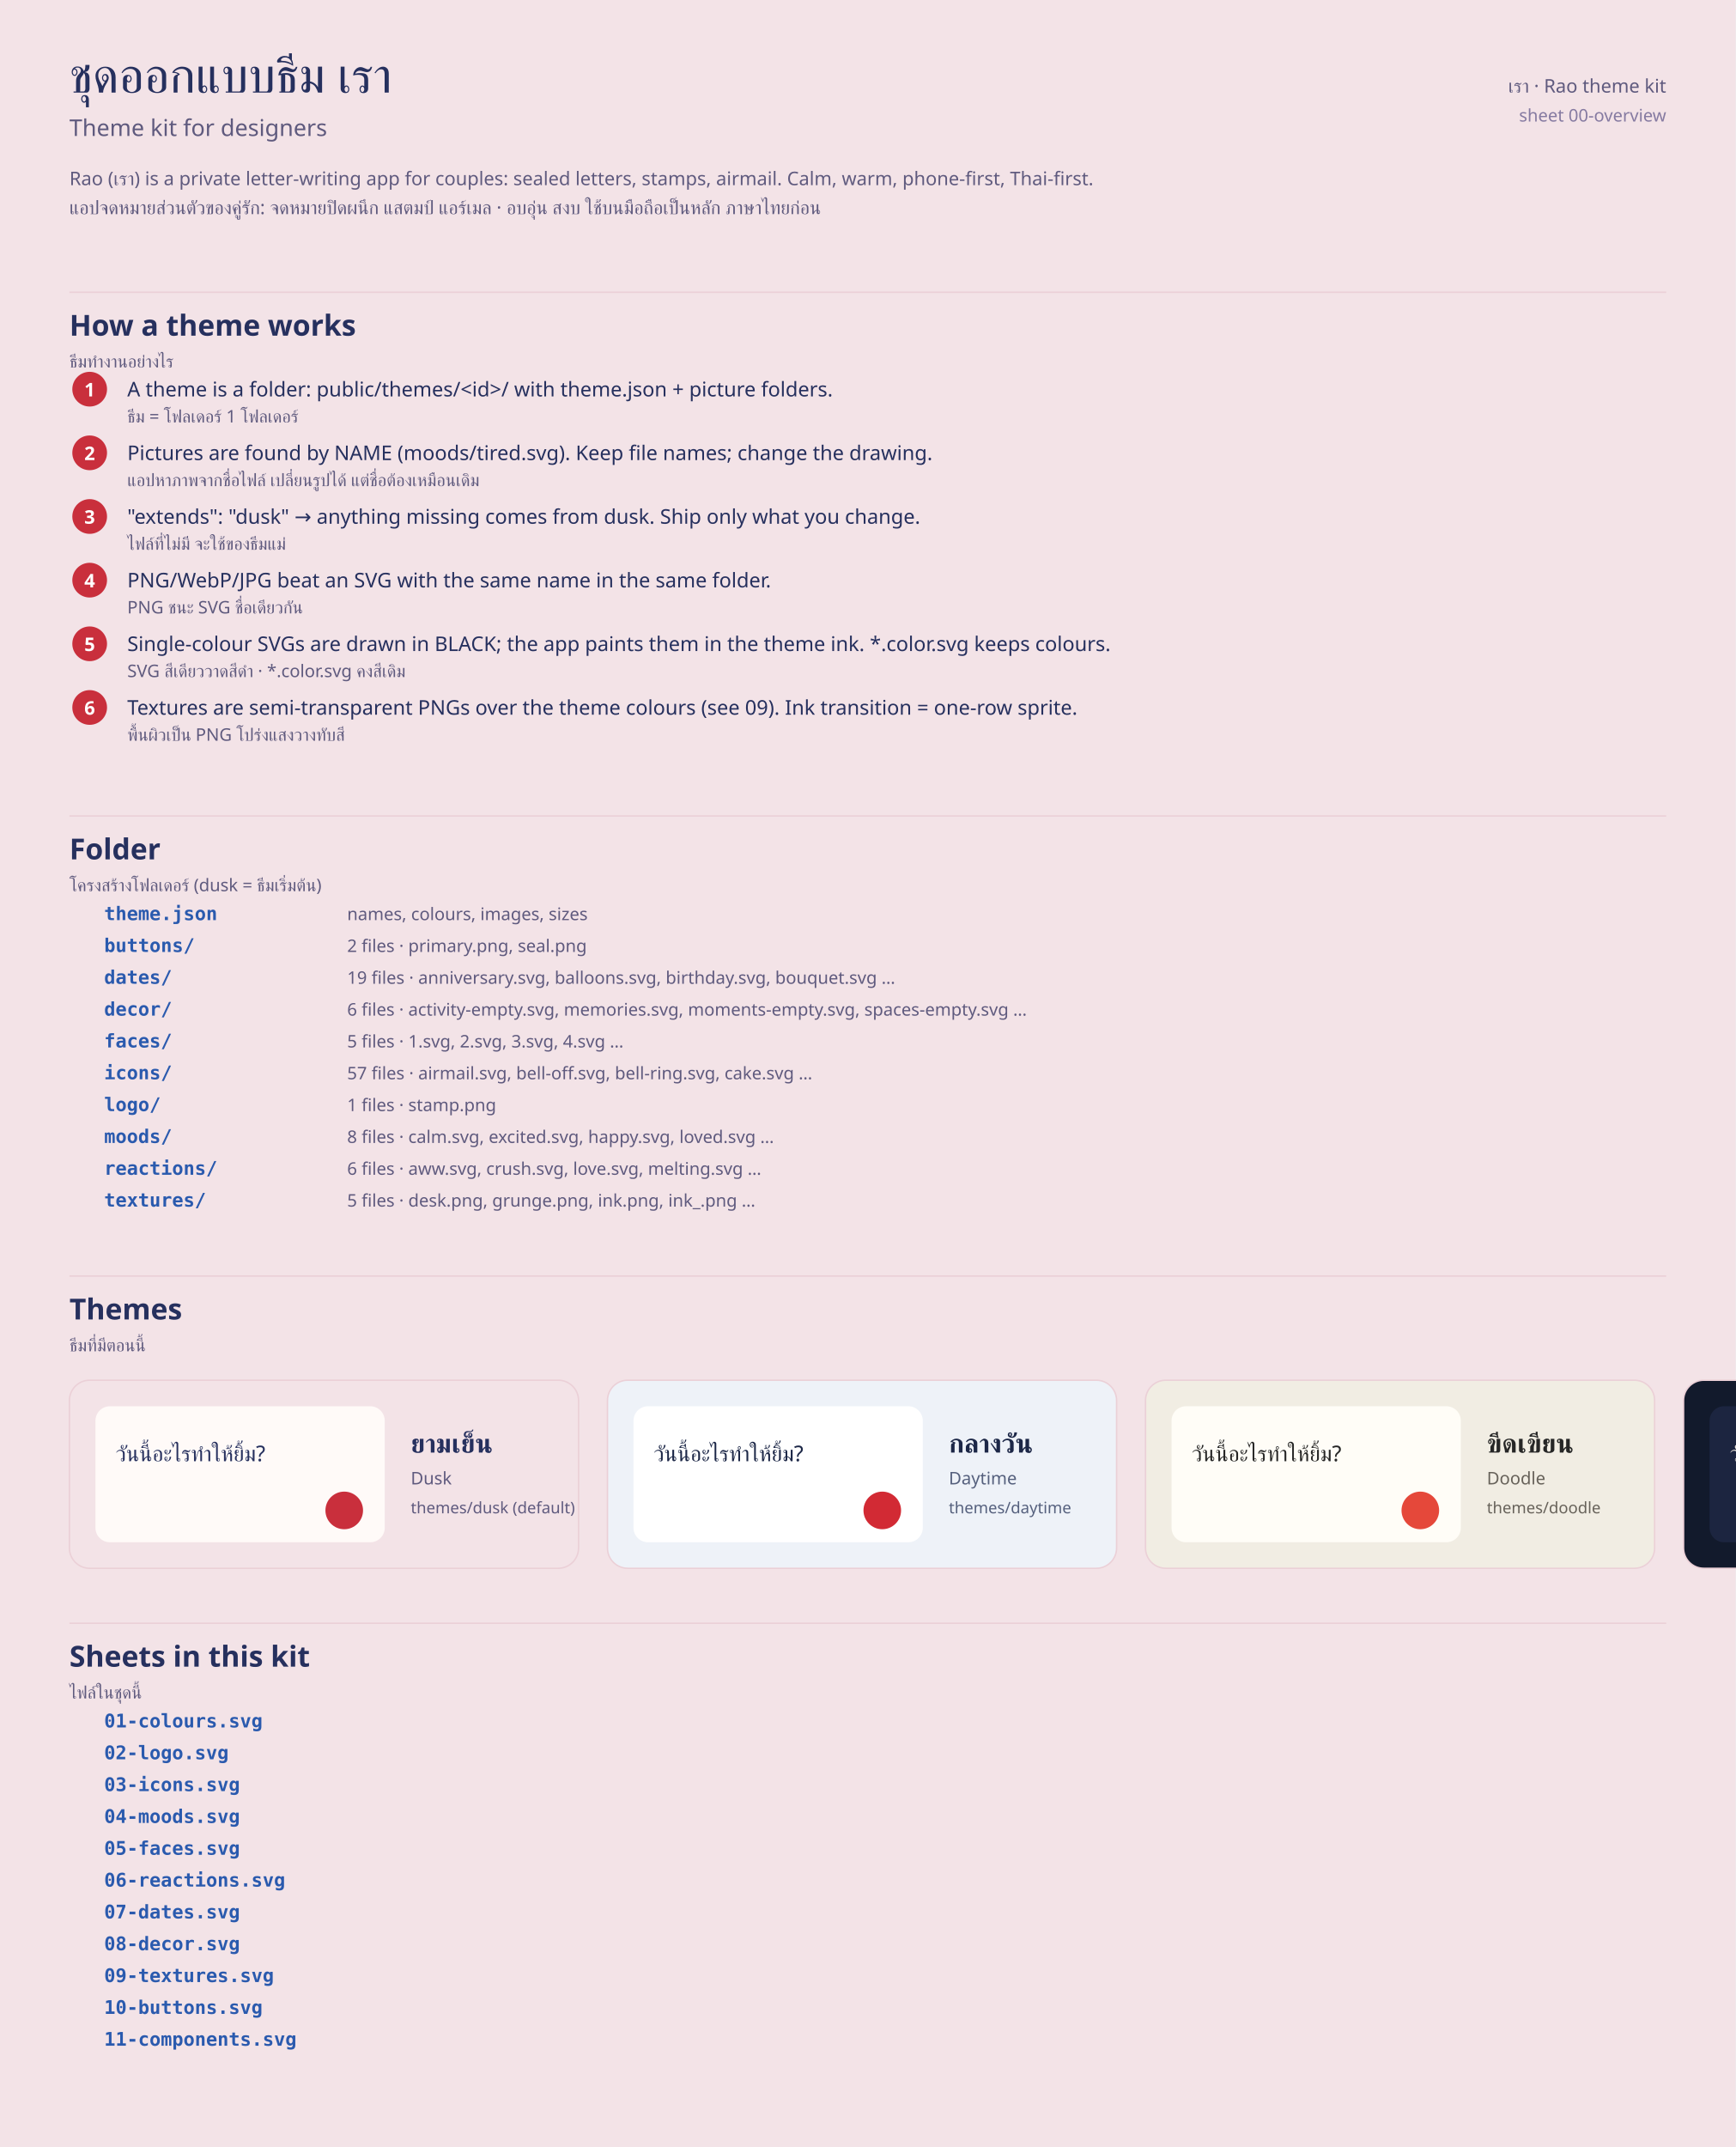
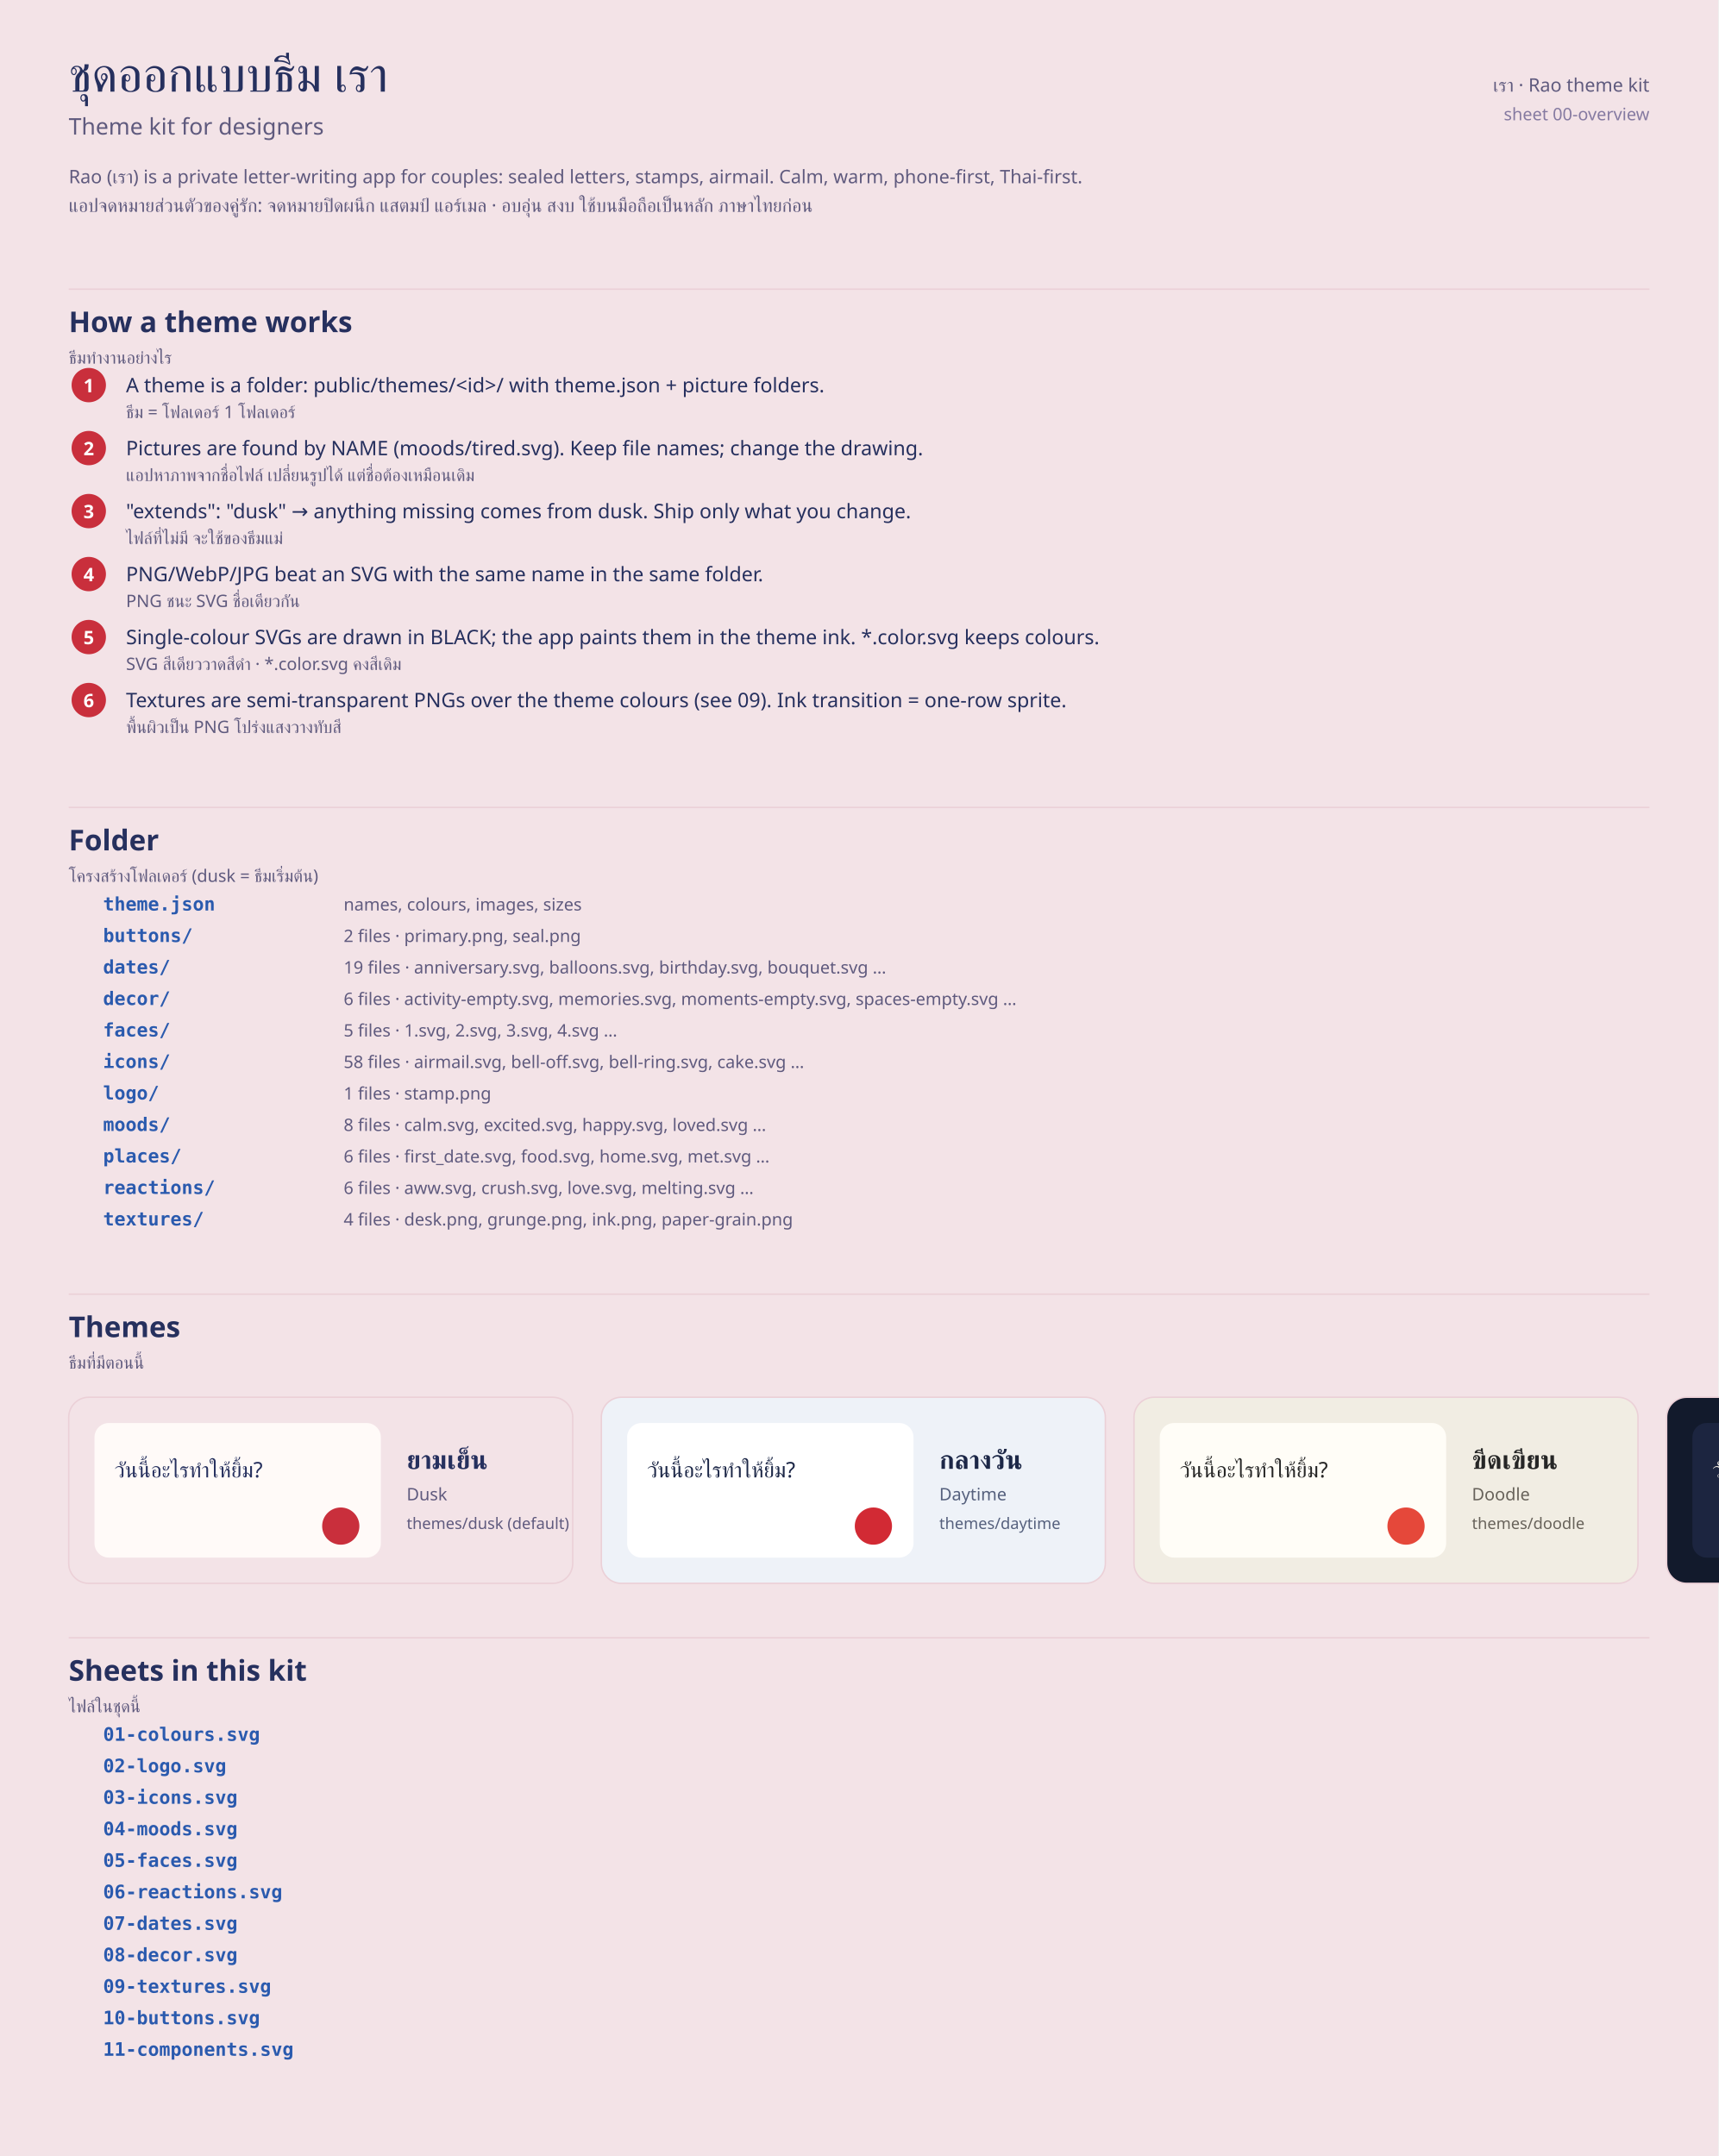
- <svg xmlns="http://www.w3.org/2000/svg" width="1200" height="1484" viewBox="0 0 1200 1484">
+ <svg xmlns="http://www.w3.org/2000/svg" width="1200" height="1506" viewBox="0 0 1200 1506">
  <defs />
-   <rect width="1200" height="1484" fill="#f3e3e7" />
+   <rect width="1200" height="1506" fill="#f3e3e7" />
  <text x="48" y="64" font-family="Itim, Anuphan, sans-serif" font-size="34" font-weight="400" fill="#26305e" text-anchor="start">ชุดออกแบบธีม เรา</text>
  <text x="48" y="94" font-family="IBM Plex Sans Thai, Anuphan, system-ui, sans-serif" font-size="16" font-weight="400" fill="#5f5a7e" text-anchor="start">Theme kit for designers</text>
  <text x="1152" y="64" font-family="IBM Plex Sans Thai, Anuphan, system-ui, sans-serif" font-size="13" font-weight="400" fill="#5f5a7e" text-anchor="end">เรา · Rao theme kit</text>
  <text x="1152" y="84" font-family="IBM Plex Sans Thai, Anuphan, system-ui, sans-serif" font-size="12" font-weight="400" fill="#857aa1" text-anchor="end">sheet 00-overview</text>
  <text x="48" y="128" font-family="IBM Plex Sans Thai, Anuphan, system-ui, sans-serif" font-size="13" font-weight="400" fill="#5f5a7e" text-anchor="start">Rao (เรา) is a private letter-writing app for couples: sealed letters, stamps, airmail. Calm, warm, phone-first, Thai-first.</text>
  <text x="48" y="148" font-family="IBM Plex Sans Thai, Anuphan, system-ui, sans-serif" font-size="13" font-weight="400" fill="#5f5a7e" text-anchor="start">แอปจดหมายส่วนตัวของคู่รัก: จดหมายปิดผนึก แสตมป์ แอร์เมล · อบอุ่น สงบ ใช้บนมือถือเป็นหลัก ภาษาไทยก่อน</text>
  <line x1="48" y1="202" x2="1152" y2="202" stroke="#ebd0d7" />
  <text x="48" y="232" font-family="IBM Plex Sans Thai, Anuphan, system-ui, sans-serif" font-size="20" font-weight="600" fill="#26305e" text-anchor="start">How a theme works</text>
  <text x="48" y="254" font-family="IBM Plex Sans Thai, Anuphan, system-ui, sans-serif" font-size="12" font-weight="400" fill="#5f5a7e" text-anchor="start">ธีมทำงานอย่างไร</text>
  <circle cx="62" cy="269" r="12" fill="#c92f3c" />
  <text x="62" y="274" font-family="IBM Plex Sans Thai, Anuphan, system-ui, sans-serif" font-size="13" font-weight="700" fill="#ffffff" text-anchor="middle">1</text>
  <text x="88" y="274" font-family="IBM Plex Sans Thai, Anuphan, system-ui, sans-serif" font-size="14" font-weight="400" fill="#26305e" text-anchor="start">A theme is a folder: public/themes/&lt;id&gt;/ with theme.json + picture folders.</text>
  <text x="88" y="292" font-family="IBM Plex Sans Thai, Anuphan, system-ui, sans-serif" font-size="12" font-weight="400" fill="#5f5a7e" text-anchor="start">ธีม = โฟลเดอร์ 1 โฟลเดอร์</text>
  <circle cx="62" cy="313" r="12" fill="#c92f3c" />
  <text x="62" y="318" font-family="IBM Plex Sans Thai, Anuphan, system-ui, sans-serif" font-size="13" font-weight="700" fill="#ffffff" text-anchor="middle">2</text>
  <text x="88" y="318" font-family="IBM Plex Sans Thai, Anuphan, system-ui, sans-serif" font-size="14" font-weight="400" fill="#26305e" text-anchor="start">Pictures are found by NAME (moods/tired.svg). Keep file names; change the drawing.</text>
  <text x="88" y="336" font-family="IBM Plex Sans Thai, Anuphan, system-ui, sans-serif" font-size="12" font-weight="400" fill="#5f5a7e" text-anchor="start">แอปหาภาพจากชื่อไฟล์ เปลี่ยนรูปได้ แต่ชื่อต้องเหมือนเดิม</text>
  <circle cx="62" cy="357" r="12" fill="#c92f3c" />
  <text x="62" y="362" font-family="IBM Plex Sans Thai, Anuphan, system-ui, sans-serif" font-size="13" font-weight="700" fill="#ffffff" text-anchor="middle">3</text>
  <text x="88" y="362" font-family="IBM Plex Sans Thai, Anuphan, system-ui, sans-serif" font-size="14" font-weight="400" fill="#26305e" text-anchor="start">"extends": "dusk" → anything missing comes from dusk. Ship only what you change.</text>
  <text x="88" y="380" font-family="IBM Plex Sans Thai, Anuphan, system-ui, sans-serif" font-size="12" font-weight="400" fill="#5f5a7e" text-anchor="start">ไฟล์ที่ไม่มี จะใช้ของธีมแม่</text>
  <circle cx="62" cy="401" r="12" fill="#c92f3c" />
  <text x="62" y="406" font-family="IBM Plex Sans Thai, Anuphan, system-ui, sans-serif" font-size="13" font-weight="700" fill="#ffffff" text-anchor="middle">4</text>
  <text x="88" y="406" font-family="IBM Plex Sans Thai, Anuphan, system-ui, sans-serif" font-size="14" font-weight="400" fill="#26305e" text-anchor="start">PNG/WebP/JPG beat an SVG with the same name in the same folder.</text>
  <text x="88" y="424" font-family="IBM Plex Sans Thai, Anuphan, system-ui, sans-serif" font-size="12" font-weight="400" fill="#5f5a7e" text-anchor="start">PNG ชนะ SVG ชื่อเดียวกัน</text>
  <circle cx="62" cy="445" r="12" fill="#c92f3c" />
  <text x="62" y="450" font-family="IBM Plex Sans Thai, Anuphan, system-ui, sans-serif" font-size="13" font-weight="700" fill="#ffffff" text-anchor="middle">5</text>
  <text x="88" y="450" font-family="IBM Plex Sans Thai, Anuphan, system-ui, sans-serif" font-size="14" font-weight="400" fill="#26305e" text-anchor="start">Single-colour SVGs are drawn in BLACK; the app paints them in the theme ink. *.color.svg keeps colours.</text>
  <text x="88" y="468" font-family="IBM Plex Sans Thai, Anuphan, system-ui, sans-serif" font-size="12" font-weight="400" fill="#5f5a7e" text-anchor="start">SVG สีเดียววาดสีดำ · *.color.svg คงสีเดิม</text>
  <circle cx="62" cy="489" r="12" fill="#c92f3c" />
  <text x="62" y="494" font-family="IBM Plex Sans Thai, Anuphan, system-ui, sans-serif" font-size="13" font-weight="700" fill="#ffffff" text-anchor="middle">6</text>
  <text x="88" y="494" font-family="IBM Plex Sans Thai, Anuphan, system-ui, sans-serif" font-size="14" font-weight="400" fill="#26305e" text-anchor="start">Textures are semi-transparent PNGs over the theme colours (see 09). Ink transition = one-row sprite.</text>
  <text x="88" y="512" font-family="IBM Plex Sans Thai, Anuphan, system-ui, sans-serif" font-size="12" font-weight="400" fill="#5f5a7e" text-anchor="start">พื้นผิวเป็น PNG โปร่งแสงวางทับสี</text>
  <line x1="48" y1="564" x2="1152" y2="564" stroke="#ebd0d7" />
  <text x="48" y="594" font-family="IBM Plex Sans Thai, Anuphan, system-ui, sans-serif" font-size="20" font-weight="600" fill="#26305e" text-anchor="start">Folder</text>
  <text x="48" y="616" font-family="IBM Plex Sans Thai, Anuphan, system-ui, sans-serif" font-size="12" font-weight="400" fill="#5f5a7e" text-anchor="start">โครงสร้างโฟลเดอร์ (dusk = ธีมเริ่มต้น)</text>
  <text x="72" y="636" font-family="ui-monospace, Menlo, monospace" font-size="13" font-weight="600" fill="#2a5aae" text-anchor="start">theme.json</text>
  <text x="240" y="636" font-family="IBM Plex Sans Thai, Anuphan, system-ui, sans-serif" font-size="12" font-weight="400" fill="#5f5a7e" text-anchor="start">names, colours, images, sizes</text>
  <text x="72" y="658" font-family="ui-monospace, Menlo, monospace" font-size="13" font-weight="600" fill="#2a5aae" text-anchor="start">buttons/</text>
  <text x="240" y="658" font-family="IBM Plex Sans Thai, Anuphan, system-ui, sans-serif" font-size="12" font-weight="400" fill="#5f5a7e" text-anchor="start">2 files · primary.png, seal.png</text>
  <text x="72" y="680" font-family="ui-monospace, Menlo, monospace" font-size="13" font-weight="600" fill="#2a5aae" text-anchor="start">dates/</text>
  <text x="240" y="680" font-family="IBM Plex Sans Thai, Anuphan, system-ui, sans-serif" font-size="12" font-weight="400" fill="#5f5a7e" text-anchor="start">19 files · anniversary.svg, balloons.svg, birthday.svg, bouquet.svg …</text>
  <text x="72" y="702" font-family="ui-monospace, Menlo, monospace" font-size="13" font-weight="600" fill="#2a5aae" text-anchor="start">decor/</text>
  <text x="240" y="702" font-family="IBM Plex Sans Thai, Anuphan, system-ui, sans-serif" font-size="12" font-weight="400" fill="#5f5a7e" text-anchor="start">6 files · activity-empty.svg, memories.svg, moments-empty.svg, spaces-empty.svg …</text>
  <text x="72" y="724" font-family="ui-monospace, Menlo, monospace" font-size="13" font-weight="600" fill="#2a5aae" text-anchor="start">faces/</text>
  <text x="240" y="724" font-family="IBM Plex Sans Thai, Anuphan, system-ui, sans-serif" font-size="12" font-weight="400" fill="#5f5a7e" text-anchor="start">5 files · 1.svg, 2.svg, 3.svg, 4.svg …</text>
  <text x="72" y="746" font-family="ui-monospace, Menlo, monospace" font-size="13" font-weight="600" fill="#2a5aae" text-anchor="start">icons/</text>
-   <text x="240" y="746" font-family="IBM Plex Sans Thai, Anuphan, system-ui, sans-serif" font-size="12" font-weight="400" fill="#5f5a7e" text-anchor="start">57 files · airmail.svg, bell-off.svg, bell-ring.svg, cake.svg …</text>
+   <text x="240" y="746" font-family="IBM Plex Sans Thai, Anuphan, system-ui, sans-serif" font-size="12" font-weight="400" fill="#5f5a7e" text-anchor="start">58 files · airmail.svg, bell-off.svg, bell-ring.svg, cake.svg …</text>
  <text x="72" y="768" font-family="ui-monospace, Menlo, monospace" font-size="13" font-weight="600" fill="#2a5aae" text-anchor="start">logo/</text>
  <text x="240" y="768" font-family="IBM Plex Sans Thai, Anuphan, system-ui, sans-serif" font-size="12" font-weight="400" fill="#5f5a7e" text-anchor="start">1 files · stamp.png</text>
  <text x="72" y="790" font-family="ui-monospace, Menlo, monospace" font-size="13" font-weight="600" fill="#2a5aae" text-anchor="start">moods/</text>
  <text x="240" y="790" font-family="IBM Plex Sans Thai, Anuphan, system-ui, sans-serif" font-size="12" font-weight="400" fill="#5f5a7e" text-anchor="start">8 files · calm.svg, excited.svg, happy.svg, loved.svg …</text>
-   <text x="72" y="812" font-family="ui-monospace, Menlo, monospace" font-size="13" font-weight="600" fill="#2a5aae" text-anchor="start">reactions/</text>
-   <text x="240" y="812" font-family="IBM Plex Sans Thai, Anuphan, system-ui, sans-serif" font-size="12" font-weight="400" fill="#5f5a7e" text-anchor="start">6 files · aww.svg, crush.svg, love.svg, melting.svg …</text>
-   <text x="72" y="834" font-family="ui-monospace, Menlo, monospace" font-size="13" font-weight="600" fill="#2a5aae" text-anchor="start">textures/</text>
-   <text x="240" y="834" font-family="IBM Plex Sans Thai, Anuphan, system-ui, sans-serif" font-size="12" font-weight="400" fill="#5f5a7e" text-anchor="start">5 files · desk.png, grunge.png, ink.png, ink_.png …</text>
-   <line x1="48" y1="882" x2="1152" y2="882" stroke="#ebd0d7" />
-   <text x="48" y="912" font-family="IBM Plex Sans Thai, Anuphan, system-ui, sans-serif" font-size="20" font-weight="600" fill="#26305e" text-anchor="start">Themes</text>
-   <text x="48" y="934" font-family="IBM Plex Sans Thai, Anuphan, system-ui, sans-serif" font-size="12" font-weight="400" fill="#5f5a7e" text-anchor="start">ธีมที่มีตอนนี้</text>
-   <rect x="48" y="954" width="352" height="130" rx="14" fill="#f3e3e7" stroke="#ebd0d7" />
-   <rect x="66" y="972" width="200" height="94" rx="10" fill="#fffaf8" />
-   <text x="80" y="1010" font-family="Itim, Anuphan, sans-serif" font-size="15" font-weight="400" fill="#26305e" text-anchor="start">วันนี้อะไรทำให้ยิ้ม?</text>
-   <circle cx="238" cy="1044" r="13" fill="#c92f3c" />
-   <text x="284" y="1004" font-family="IBM Plex Sans Thai, Anuphan, system-ui, sans-serif" font-size="18" font-weight="600" fill="#26305e" text-anchor="start">ยามเย็น</text>
-   <text x="284" y="1026" font-family="IBM Plex Sans Thai, Anuphan, system-ui, sans-serif" font-size="12" font-weight="400" fill="#5f5a7e" text-anchor="start">Dusk</text>
-   <text x="284" y="1046" font-family="IBM Plex Sans Thai, Anuphan, system-ui, sans-serif" font-size="11" font-weight="400" fill="#5f5a7e" text-anchor="start">themes/dusk (default)</text>
-   <rect x="420" y="954" width="352" height="130" rx="14" fill="#eef2f8" stroke="#ebd0d7" />
-   <rect x="438" y="972" width="200" height="94" rx="10" fill="#ffffff" />
-   <text x="452" y="1010" font-family="Itim, Anuphan, sans-serif" font-size="15" font-weight="400" fill="#1c2747" text-anchor="start">วันนี้อะไรทำให้ยิ้ม?</text>
-   <circle cx="610" cy="1044" r="13" fill="#d22a34" />
-   <text x="656" y="1004" font-family="IBM Plex Sans Thai, Anuphan, system-ui, sans-serif" font-size="18" font-weight="600" fill="#1c2747" text-anchor="start">กลางวัน</text>
-   <text x="656" y="1026" font-family="IBM Plex Sans Thai, Anuphan, system-ui, sans-serif" font-size="12" font-weight="400" fill="#55607d" text-anchor="start">Daytime</text>
-   <text x="656" y="1046" font-family="IBM Plex Sans Thai, Anuphan, system-ui, sans-serif" font-size="11" font-weight="400" fill="#55607d" text-anchor="start">themes/daytime</text>
-   <rect x="792" y="954" width="352" height="130" rx="14" fill="#f1ede3" stroke="#ebd0d7" />
-   <rect x="810" y="972" width="200" height="94" rx="10" fill="#fffdf7" />
-   <text x="824" y="1010" font-family="Itim, Anuphan, sans-serif" font-size="15" font-weight="400" fill="#262626" text-anchor="start">วันนี้อะไรทำให้ยิ้ม?</text>
-   <circle cx="982" cy="1044" r="13" fill="#e5483a" />
-   <text x="1028" y="1004" font-family="IBM Plex Sans Thai, Anuphan, system-ui, sans-serif" font-size="18" font-weight="600" fill="#262626" text-anchor="start">ขีดเขียน</text>
-   <text x="1028" y="1026" font-family="IBM Plex Sans Thai, Anuphan, system-ui, sans-serif" font-size="12" font-weight="400" fill="#67625a" text-anchor="start">Doodle</text>
-   <text x="1028" y="1046" font-family="IBM Plex Sans Thai, Anuphan, system-ui, sans-serif" font-size="11" font-weight="400" fill="#67625a" text-anchor="start">themes/doodle</text>
-   <rect x="1164" y="954" width="352" height="130" rx="14" fill="#121a2c" stroke="#ebd0d7" />
-   <rect x="1182" y="972" width="200" height="94" rx="10" fill="#1c2540" />
-   <text x="1196" y="1010" font-family="Itim, Anuphan, sans-serif" font-size="15" font-weight="400" fill="#f1eadf" text-anchor="start">วันนี้อะไรทำให้ยิ้ม?</text>
-   <circle cx="1354" cy="1044" r="13" fill="#ff6b70" />
-   <text x="1400" y="1004" font-family="IBM Plex Sans Thai, Anuphan, system-ui, sans-serif" font-size="18" font-weight="600" fill="#f1eadf" text-anchor="start">กลางคืน</text>
-   <text x="1400" y="1026" font-family="IBM Plex Sans Thai, Anuphan, system-ui, sans-serif" font-size="12" font-weight="400" fill="#aab1c9" text-anchor="start">Night</text>
-   <text x="1400" y="1046" font-family="IBM Plex Sans Thai, Anuphan, system-ui, sans-serif" font-size="11" font-weight="400" fill="#aab1c9" text-anchor="start">themes/night</text>
-   <line x1="48" y1="1122" x2="1152" y2="1122" stroke="#ebd0d7" />
-   <text x="48" y="1152" font-family="IBM Plex Sans Thai, Anuphan, system-ui, sans-serif" font-size="20" font-weight="600" fill="#26305e" text-anchor="start">Sheets in this kit</text>
-   <text x="48" y="1174" font-family="IBM Plex Sans Thai, Anuphan, system-ui, sans-serif" font-size="12" font-weight="400" fill="#5f5a7e" text-anchor="start">ไฟล์ในชุดนี้</text>
-   <text x="72" y="1194" font-family="ui-monospace, Menlo, monospace" font-size="13" font-weight="600" fill="#2a5aae" text-anchor="start">01-colours.svg</text>
-   <text x="72" y="1216" font-family="ui-monospace, Menlo, monospace" font-size="13" font-weight="600" fill="#2a5aae" text-anchor="start">02-logo.svg</text>
-   <text x="72" y="1238" font-family="ui-monospace, Menlo, monospace" font-size="13" font-weight="600" fill="#2a5aae" text-anchor="start">03-icons.svg</text>
-   <text x="72" y="1260" font-family="ui-monospace, Menlo, monospace" font-size="13" font-weight="600" fill="#2a5aae" text-anchor="start">04-moods.svg</text>
-   <text x="72" y="1282" font-family="ui-monospace, Menlo, monospace" font-size="13" font-weight="600" fill="#2a5aae" text-anchor="start">05-faces.svg</text>
-   <text x="72" y="1304" font-family="ui-monospace, Menlo, monospace" font-size="13" font-weight="600" fill="#2a5aae" text-anchor="start">06-reactions.svg</text>
-   <text x="72" y="1326" font-family="ui-monospace, Menlo, monospace" font-size="13" font-weight="600" fill="#2a5aae" text-anchor="start">07-dates.svg</text>
-   <text x="72" y="1348" font-family="ui-monospace, Menlo, monospace" font-size="13" font-weight="600" fill="#2a5aae" text-anchor="start">08-decor.svg</text>
-   <text x="72" y="1370" font-family="ui-monospace, Menlo, monospace" font-size="13" font-weight="600" fill="#2a5aae" text-anchor="start">09-textures.svg</text>
-   <text x="72" y="1392" font-family="ui-monospace, Menlo, monospace" font-size="13" font-weight="600" fill="#2a5aae" text-anchor="start">10-buttons.svg</text>
-   <text x="72" y="1414" font-family="ui-monospace, Menlo, monospace" font-size="13" font-weight="600" fill="#2a5aae" text-anchor="start">11-components.svg</text>
+   <text x="72" y="812" font-family="ui-monospace, Menlo, monospace" font-size="13" font-weight="600" fill="#2a5aae" text-anchor="start">places/</text>
+   <text x="240" y="812" font-family="IBM Plex Sans Thai, Anuphan, system-ui, sans-serif" font-size="12" font-weight="400" fill="#5f5a7e" text-anchor="start">6 files · first_date.svg, food.svg, home.svg, met.svg …</text>
+   <text x="72" y="834" font-family="ui-monospace, Menlo, monospace" font-size="13" font-weight="600" fill="#2a5aae" text-anchor="start">reactions/</text>
+   <text x="240" y="834" font-family="IBM Plex Sans Thai, Anuphan, system-ui, sans-serif" font-size="12" font-weight="400" fill="#5f5a7e" text-anchor="start">6 files · aww.svg, crush.svg, love.svg, melting.svg …</text>
+   <text x="72" y="856" font-family="ui-monospace, Menlo, monospace" font-size="13" font-weight="600" fill="#2a5aae" text-anchor="start">textures/</text>
+   <text x="240" y="856" font-family="IBM Plex Sans Thai, Anuphan, system-ui, sans-serif" font-size="12" font-weight="400" fill="#5f5a7e" text-anchor="start">4 files · desk.png, grunge.png, ink.png, paper-grain.png</text>
+   <line x1="48" y1="904" x2="1152" y2="904" stroke="#ebd0d7" />
+   <text x="48" y="934" font-family="IBM Plex Sans Thai, Anuphan, system-ui, sans-serif" font-size="20" font-weight="600" fill="#26305e" text-anchor="start">Themes</text>
+   <text x="48" y="956" font-family="IBM Plex Sans Thai, Anuphan, system-ui, sans-serif" font-size="12" font-weight="400" fill="#5f5a7e" text-anchor="start">ธีมที่มีตอนนี้</text>
+   <rect x="48" y="976" width="352" height="130" rx="14" fill="#f3e3e7" stroke="#ebd0d7" />
+   <rect x="66" y="994" width="200" height="94" rx="10" fill="#fffaf8" />
+   <text x="80" y="1032" font-family="Itim, Anuphan, sans-serif" font-size="15" font-weight="400" fill="#26305e" text-anchor="start">วันนี้อะไรทำให้ยิ้ม?</text>
+   <circle cx="238" cy="1066" r="13" fill="#c92f3c" />
+   <text x="284" y="1026" font-family="IBM Plex Sans Thai, Anuphan, system-ui, sans-serif" font-size="18" font-weight="600" fill="#26305e" text-anchor="start">ยามเย็น</text>
+   <text x="284" y="1048" font-family="IBM Plex Sans Thai, Anuphan, system-ui, sans-serif" font-size="12" font-weight="400" fill="#5f5a7e" text-anchor="start">Dusk</text>
+   <text x="284" y="1068" font-family="IBM Plex Sans Thai, Anuphan, system-ui, sans-serif" font-size="11" font-weight="400" fill="#5f5a7e" text-anchor="start">themes/dusk (default)</text>
+   <rect x="420" y="976" width="352" height="130" rx="14" fill="#eef2f8" stroke="#ebd0d7" />
+   <rect x="438" y="994" width="200" height="94" rx="10" fill="#ffffff" />
+   <text x="452" y="1032" font-family="Itim, Anuphan, sans-serif" font-size="15" font-weight="400" fill="#1c2747" text-anchor="start">วันนี้อะไรทำให้ยิ้ม?</text>
+   <circle cx="610" cy="1066" r="13" fill="#d22a34" />
+   <text x="656" y="1026" font-family="IBM Plex Sans Thai, Anuphan, system-ui, sans-serif" font-size="18" font-weight="600" fill="#1c2747" text-anchor="start">กลางวัน</text>
+   <text x="656" y="1048" font-family="IBM Plex Sans Thai, Anuphan, system-ui, sans-serif" font-size="12" font-weight="400" fill="#55607d" text-anchor="start">Daytime</text>
+   <text x="656" y="1068" font-family="IBM Plex Sans Thai, Anuphan, system-ui, sans-serif" font-size="11" font-weight="400" fill="#55607d" text-anchor="start">themes/daytime</text>
+   <rect x="792" y="976" width="352" height="130" rx="14" fill="#f1ede3" stroke="#ebd0d7" />
+   <rect x="810" y="994" width="200" height="94" rx="10" fill="#fffdf7" />
+   <text x="824" y="1032" font-family="Itim, Anuphan, sans-serif" font-size="15" font-weight="400" fill="#262626" text-anchor="start">วันนี้อะไรทำให้ยิ้ม?</text>
+   <circle cx="982" cy="1066" r="13" fill="#e5483a" />
+   <text x="1028" y="1026" font-family="IBM Plex Sans Thai, Anuphan, system-ui, sans-serif" font-size="18" font-weight="600" fill="#262626" text-anchor="start">ขีดเขียน</text>
+   <text x="1028" y="1048" font-family="IBM Plex Sans Thai, Anuphan, system-ui, sans-serif" font-size="12" font-weight="400" fill="#67625a" text-anchor="start">Doodle</text>
+   <text x="1028" y="1068" font-family="IBM Plex Sans Thai, Anuphan, system-ui, sans-serif" font-size="11" font-weight="400" fill="#67625a" text-anchor="start">themes/doodle</text>
+   <rect x="1164" y="976" width="352" height="130" rx="14" fill="#121a2c" stroke="#ebd0d7" />
+   <rect x="1182" y="994" width="200" height="94" rx="10" fill="#1c2540" />
+   <text x="1196" y="1032" font-family="Itim, Anuphan, sans-serif" font-size="15" font-weight="400" fill="#f1eadf" text-anchor="start">วันนี้อะไรทำให้ยิ้ม?</text>
+   <circle cx="1354" cy="1066" r="13" fill="#ff6b70" />
+   <text x="1400" y="1026" font-family="IBM Plex Sans Thai, Anuphan, system-ui, sans-serif" font-size="18" font-weight="600" fill="#f1eadf" text-anchor="start">กลางคืน</text>
+   <text x="1400" y="1048" font-family="IBM Plex Sans Thai, Anuphan, system-ui, sans-serif" font-size="12" font-weight="400" fill="#aab1c9" text-anchor="start">Night</text>
+   <text x="1400" y="1068" font-family="IBM Plex Sans Thai, Anuphan, system-ui, sans-serif" font-size="11" font-weight="400" fill="#aab1c9" text-anchor="start">themes/night</text>
+   <line x1="48" y1="1144" x2="1152" y2="1144" stroke="#ebd0d7" />
+   <text x="48" y="1174" font-family="IBM Plex Sans Thai, Anuphan, system-ui, sans-serif" font-size="20" font-weight="600" fill="#26305e" text-anchor="start">Sheets in this kit</text>
+   <text x="48" y="1196" font-family="IBM Plex Sans Thai, Anuphan, system-ui, sans-serif" font-size="12" font-weight="400" fill="#5f5a7e" text-anchor="start">ไฟล์ในชุดนี้</text>
+   <text x="72" y="1216" font-family="ui-monospace, Menlo, monospace" font-size="13" font-weight="600" fill="#2a5aae" text-anchor="start">01-colours.svg</text>
+   <text x="72" y="1238" font-family="ui-monospace, Menlo, monospace" font-size="13" font-weight="600" fill="#2a5aae" text-anchor="start">02-logo.svg</text>
+   <text x="72" y="1260" font-family="ui-monospace, Menlo, monospace" font-size="13" font-weight="600" fill="#2a5aae" text-anchor="start">03-icons.svg</text>
+   <text x="72" y="1282" font-family="ui-monospace, Menlo, monospace" font-size="13" font-weight="600" fill="#2a5aae" text-anchor="start">04-moods.svg</text>
+   <text x="72" y="1304" font-family="ui-monospace, Menlo, monospace" font-size="13" font-weight="600" fill="#2a5aae" text-anchor="start">05-faces.svg</text>
+   <text x="72" y="1326" font-family="ui-monospace, Menlo, monospace" font-size="13" font-weight="600" fill="#2a5aae" text-anchor="start">06-reactions.svg</text>
+   <text x="72" y="1348" font-family="ui-monospace, Menlo, monospace" font-size="13" font-weight="600" fill="#2a5aae" text-anchor="start">07-dates.svg</text>
+   <text x="72" y="1370" font-family="ui-monospace, Menlo, monospace" font-size="13" font-weight="600" fill="#2a5aae" text-anchor="start">08-decor.svg</text>
+   <text x="72" y="1392" font-family="ui-monospace, Menlo, monospace" font-size="13" font-weight="600" fill="#2a5aae" text-anchor="start">09-textures.svg</text>
+   <text x="72" y="1414" font-family="ui-monospace, Menlo, monospace" font-size="13" font-weight="600" fill="#2a5aae" text-anchor="start">10-buttons.svg</text>
+   <text x="72" y="1436" font-family="ui-monospace, Menlo, monospace" font-size="13" font-weight="600" fill="#2a5aae" text-anchor="start">11-components.svg</text>
</svg>
